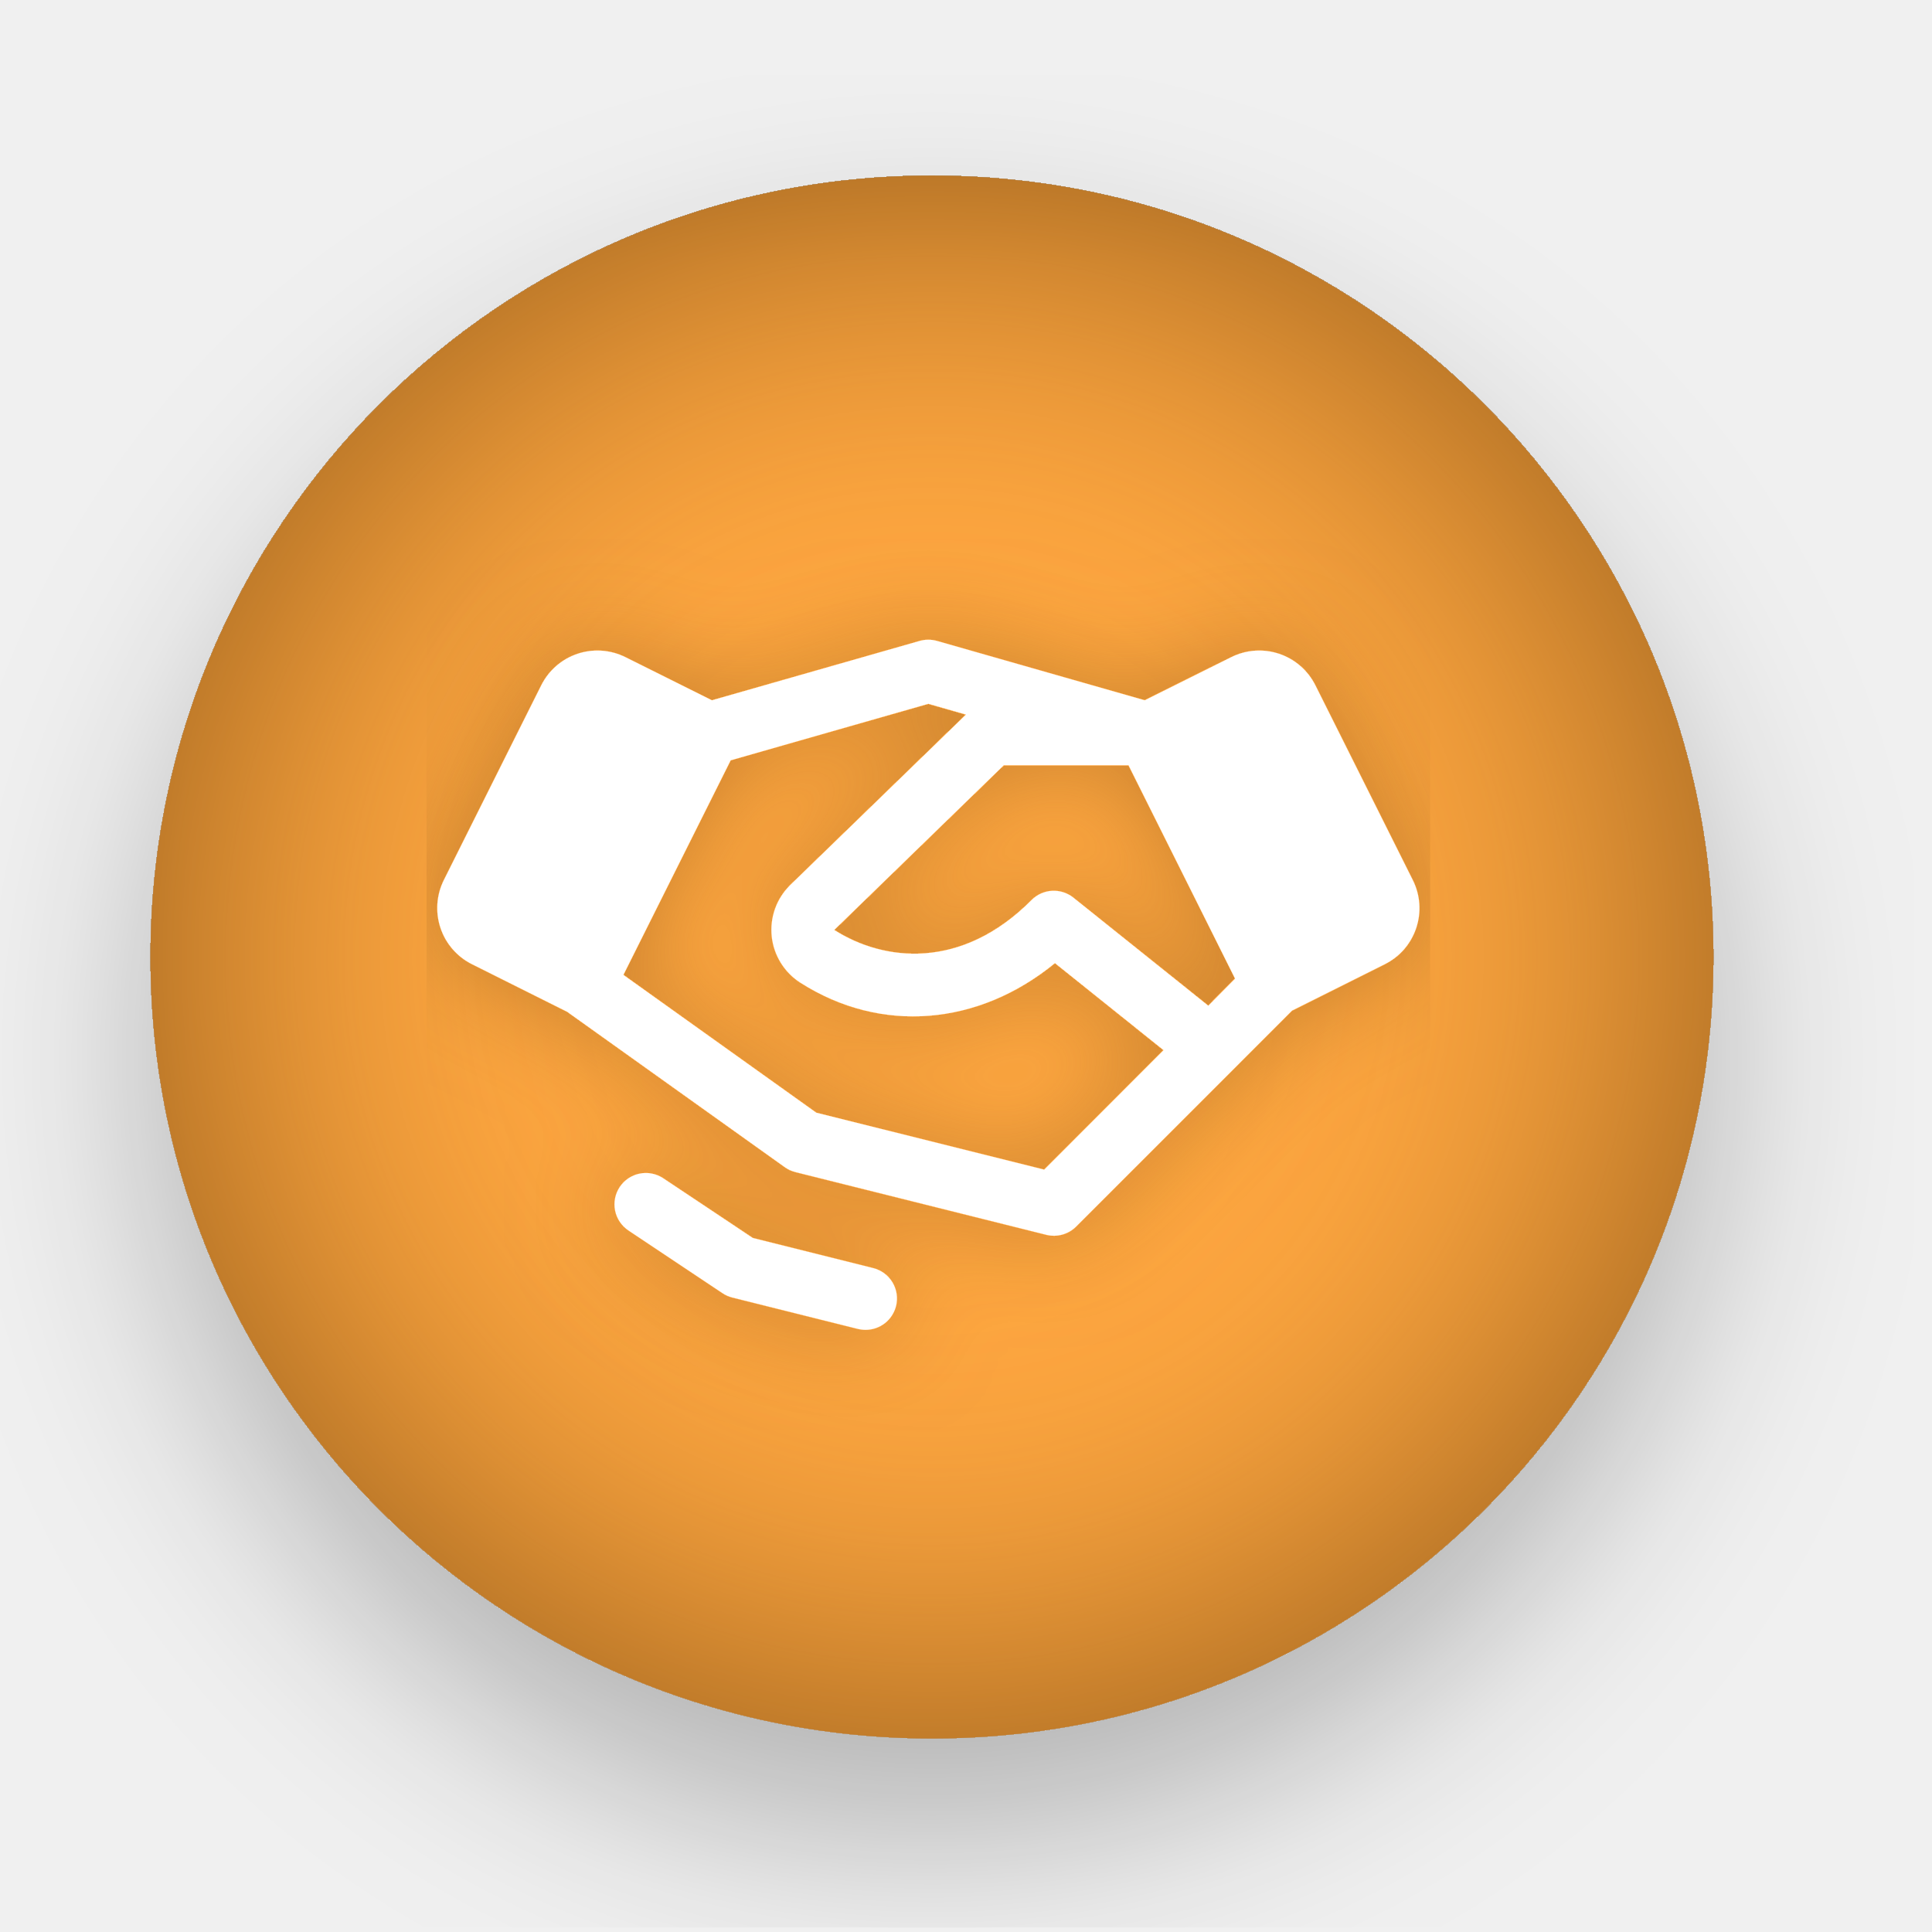
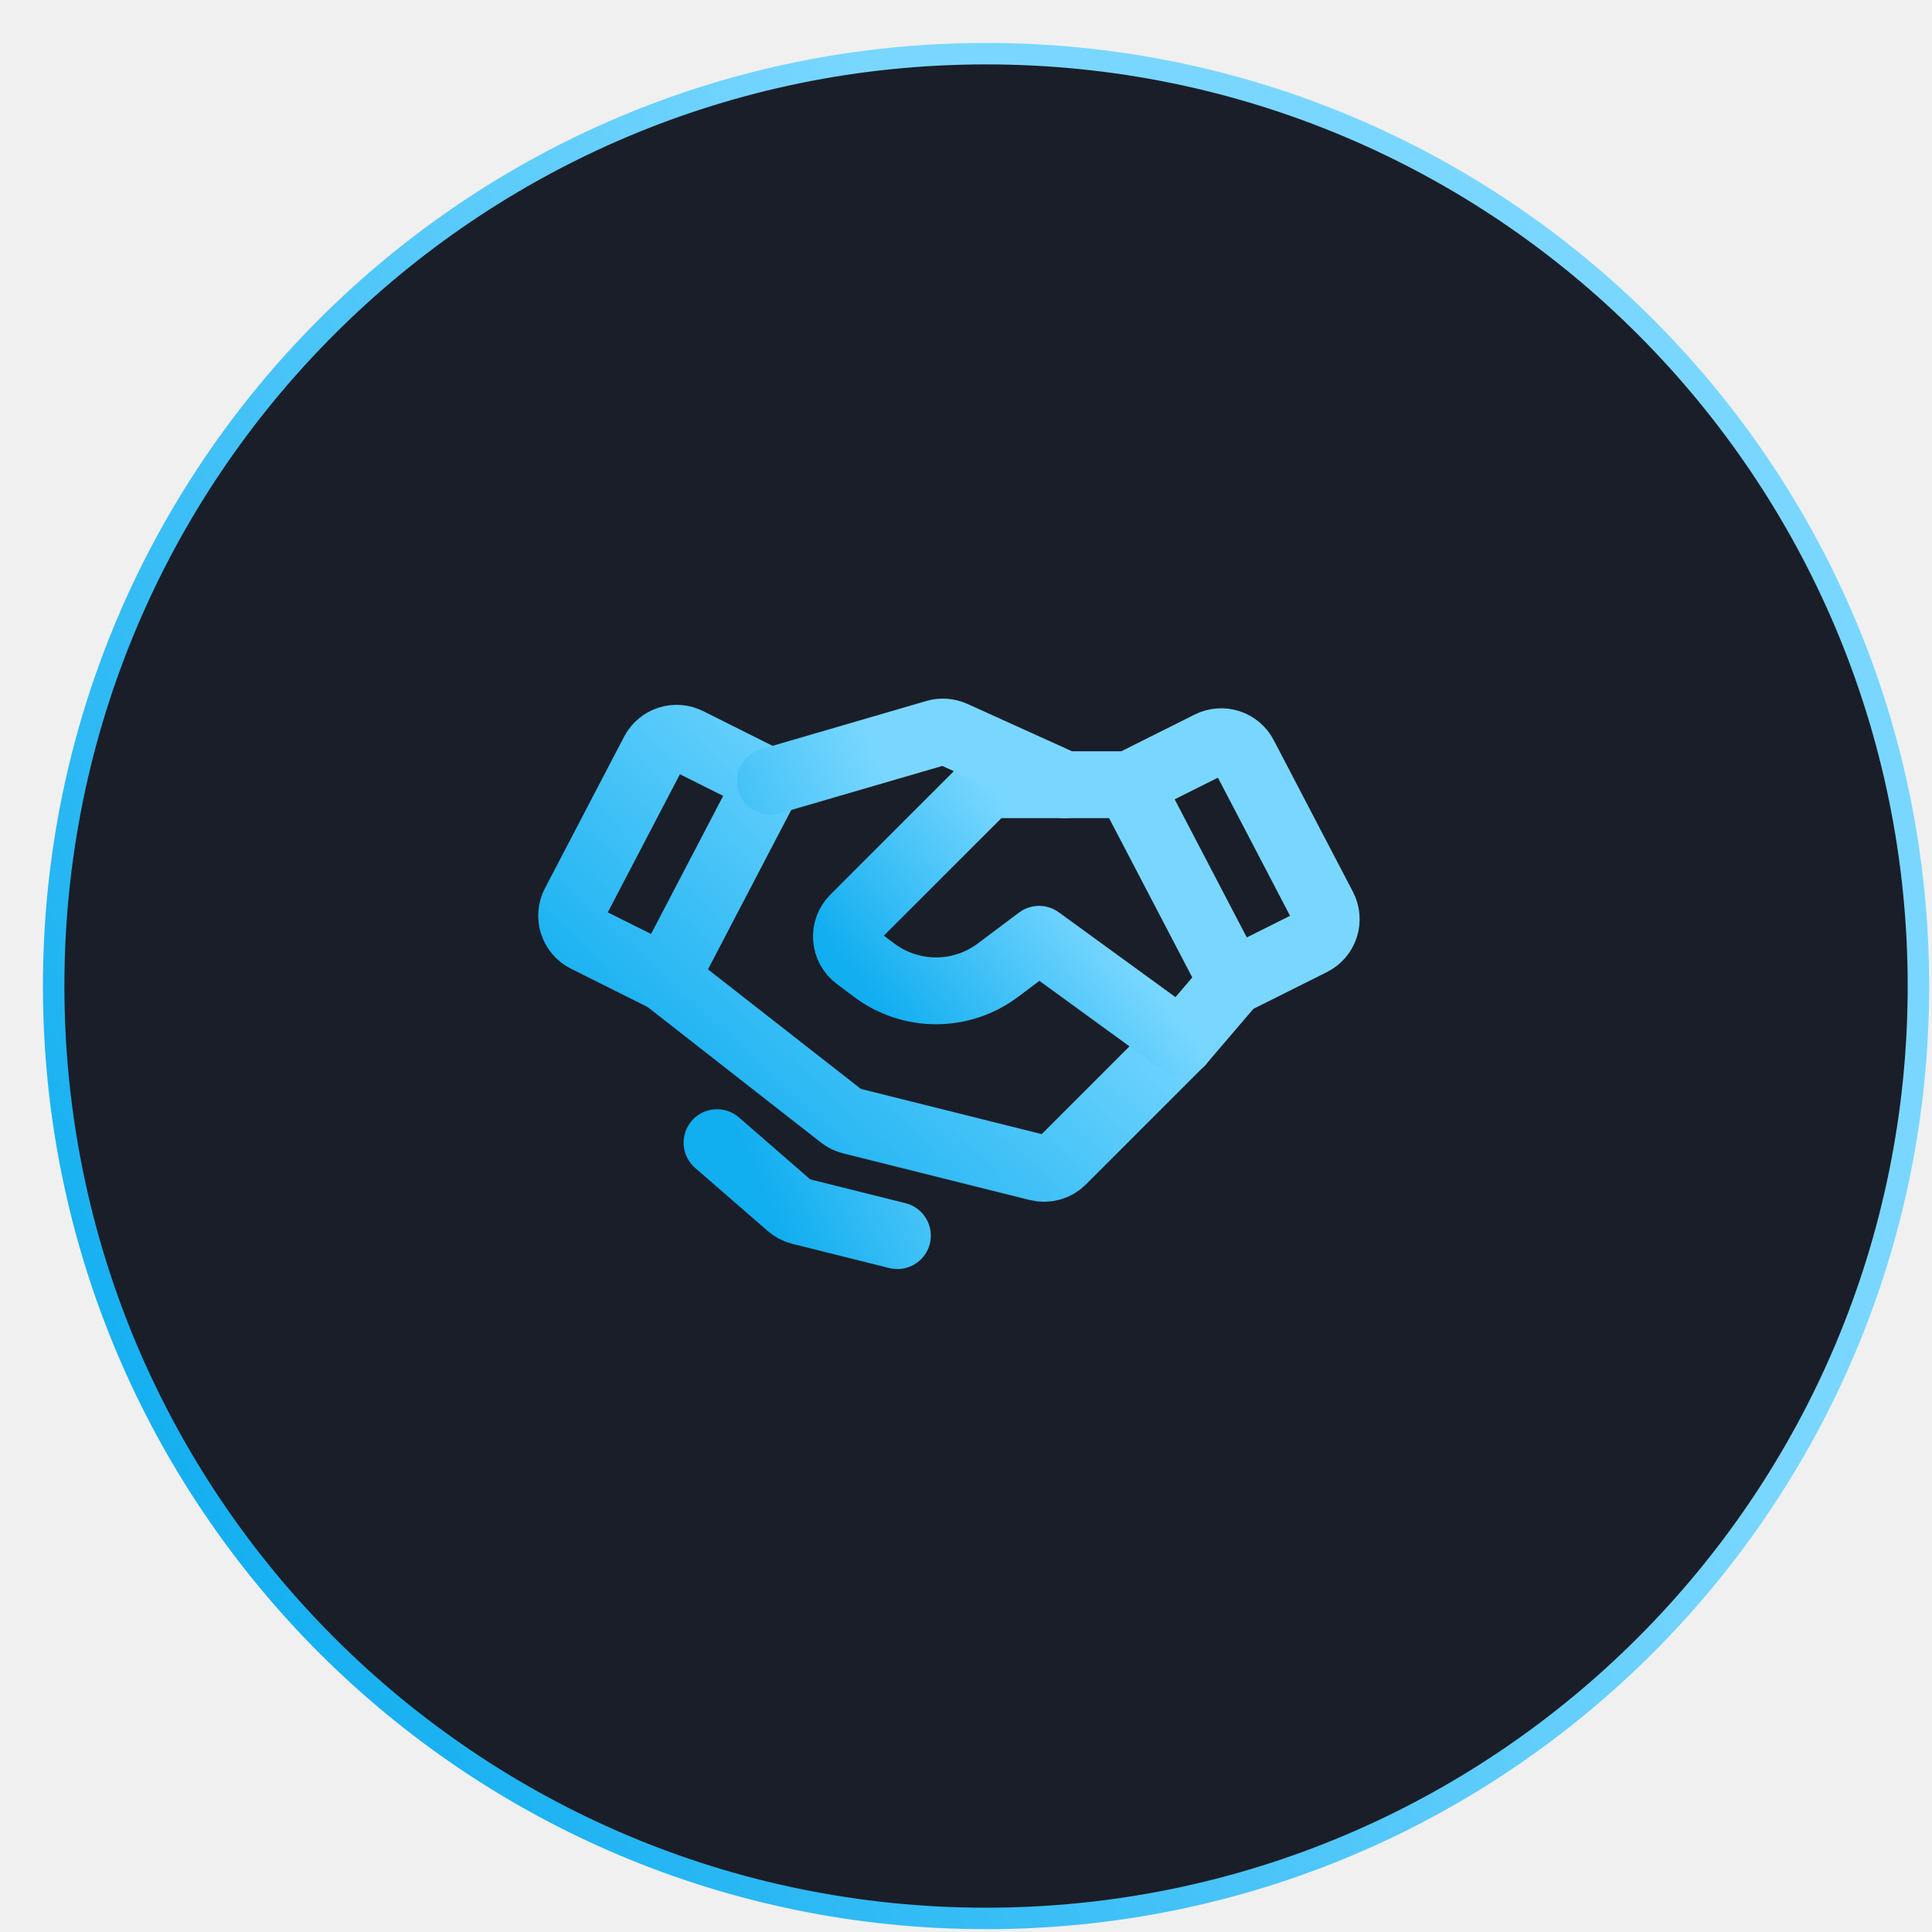
- <svg xmlns="http://www.w3.org/2000/svg" width="77" height="77" viewBox="0 0 77 77" fill="none">
-   <g clip-path="url(#clip0_2043_12597)">
-     <g filter="url(#filter0_di_2043_12597)">
-       <circle cx="37.143" cy="38.143" r="31.143" fill="#FFA740" />
-     </g>
-     <g clip-path="url(#clip1_2043_12597)">
-       <g filter="url(#filter1_d_2043_12597)">
-         <path d="M35.712 52.054C35.644 52.324 35.488 52.564 35.269 52.736C35.049 52.907 34.778 53.001 34.499 53.001C34.394 53.001 34.289 52.988 34.187 52.963L29.187 51.713C29.048 51.678 28.916 51.619 28.796 51.54L25.046 49.04C24.771 48.856 24.579 48.57 24.514 48.245C24.449 47.919 24.516 47.582 24.7 47.306C24.884 47.03 25.17 46.839 25.495 46.774C25.82 46.709 26.158 46.776 26.434 46.96L30.003 49.34L34.793 50.538C34.953 50.577 35.104 50.647 35.237 50.744C35.37 50.841 35.482 50.964 35.568 51.105C35.653 51.246 35.71 51.402 35.735 51.565C35.759 51.728 35.752 51.894 35.712 52.054ZM56.445 36.982C56.342 37.293 56.179 37.581 55.965 37.83C55.75 38.078 55.488 38.281 55.195 38.427L51.495 40.277L49.139 42.635L42.889 48.885C42.736 49.038 42.546 49.148 42.338 49.205C42.13 49.263 41.91 49.266 41.701 49.213L31.701 46.713C31.549 46.675 31.405 46.609 31.278 46.518L22.603 40.324L18.809 38.427C18.216 38.131 17.765 37.611 17.555 36.982C17.346 36.353 17.394 35.667 17.69 35.074L21.573 27.31C21.869 26.717 22.389 26.266 23.018 26.056C23.647 25.846 24.333 25.895 24.926 26.191L28.373 27.91L36.654 25.544C36.879 25.48 37.117 25.48 37.342 25.544L45.623 27.91L49.07 26.191C49.663 25.895 50.349 25.846 50.978 26.056C51.607 26.266 52.127 26.717 52.423 27.31L56.306 35.074C56.454 35.367 56.542 35.687 56.566 36.014C56.59 36.341 56.549 36.67 56.445 36.982ZM46.374 41.854L42.045 38.386C38.992 40.886 35.115 41.216 31.903 39.168C31.587 38.967 31.32 38.697 31.122 38.379C30.924 38.061 30.8 37.703 30.759 37.331C30.718 36.958 30.762 36.582 30.886 36.228C31.011 35.875 31.213 35.554 31.478 35.29C31.481 35.285 31.486 35.281 31.49 35.277L38.499 28.479L36.999 28.05L29.121 30.302L24.845 38.854L32.532 44.346L41.617 46.616L46.374 41.854ZM49.224 39.004L44.978 30.5H40.006L33.249 37.063C35.228 38.327 38.329 38.675 41.112 35.871C41.329 35.652 41.62 35.521 41.928 35.503C42.236 35.486 42.54 35.583 42.781 35.776L48.157 40.083L49.224 39.004Z" fill="white" />
-       </g>
-     </g>
+ <svg xmlns="http://www.w3.org/2000/svg" width="90" height="90" viewBox="0 0 90 90" fill="none">
+   <circle cx="45.934" cy="45.934" r="43.434" fill="#1A1E28" stroke="url(#paint0_linear_5213_3019)" />
+   <g clip-path="url(#clip0_5213_3019)">
+     <path d="M57.408 45.746L61.116 43.892C61.259 43.82 61.386 43.721 61.49 43.601C61.594 43.48 61.673 43.339 61.722 43.188C61.771 43.036 61.789 42.876 61.776 42.717C61.762 42.558 61.717 42.404 61.644 42.263L57.954 35.196C57.808 34.917 57.559 34.707 57.259 34.61C56.96 34.513 56.634 34.537 56.353 34.678L52.607 36.551L57.408 45.746ZM57.408 45.746L55.007 48.554L49.486 54.075C49.34 54.222 49.158 54.328 48.958 54.383C48.758 54.439 48.547 54.441 48.346 54.391L39.651 52.217C39.487 52.176 39.335 52.102 39.202 51.998L31.001 45.585M31.001 45.585L27.292 43.731C27.15 43.66 27.023 43.561 26.919 43.44C26.815 43.319 26.736 43.178 26.687 43.027C26.638 42.875 26.62 42.715 26.633 42.556C26.646 42.398 26.691 42.243 26.765 42.102L30.455 35.035C30.601 34.756 30.85 34.546 31.15 34.449C31.449 34.352 31.774 34.377 32.056 34.517L35.802 36.391L31.001 45.585Z" stroke="url(#paint1_linear_5213_3019)" stroke-width="3.114" stroke-linecap="round" stroke-linejoin="round" />
+     <path d="M55.007 48.557L48.405 43.756L46.485 45.196C45.654 45.82 44.643 46.157 43.604 46.157C42.565 46.157 41.554 45.82 40.723 45.196L39.91 44.586C39.772 44.483 39.658 44.352 39.576 44.201C39.494 44.05 39.445 43.883 39.433 43.711C39.42 43.54 39.445 43.368 39.505 43.206C39.566 43.045 39.66 42.899 39.781 42.777L45.653 36.906C45.764 36.794 45.897 36.706 46.042 36.646C46.188 36.585 46.344 36.554 46.502 36.554H52.606" stroke="url(#paint2_linear_5213_3019)" stroke-width="3.114" stroke-linecap="round" stroke-linejoin="round" />
+     <path d="M35.889 36.394L43.589 34.149C43.864 34.069 44.159 34.09 44.42 34.208L49.606 36.555M41.804 57.56L37.282 56.43C37.099 56.384 36.929 56.295 36.786 56.171L33.402 53.23" stroke="url(#paint3_linear_5213_3019)" stroke-width="3.114" stroke-linecap="round" stroke-linejoin="round" />
  </g>
  <defs>
-     <filter id="filter0_di_2043_12597" x="-2" y="3" width="78.286" height="78.285" filterUnits="userSpaceOnUse" color-interpolation-filters="sRGB">
-       <feFlood flood-opacity="0" result="BackgroundImageFix" />
-       <feColorMatrix in="SourceAlpha" type="matrix" values="0 0 0 0 0 0 0 0 0 0 0 0 0 0 0 0 0 0 127 0" result="hardAlpha" />
-       <feOffset dy="4" />
-       <feGaussianBlur stdDeviation="4" />
-       <feComposite in2="hardAlpha" operator="out" />
-       <feColorMatrix type="matrix" values="0 0 0 0 0 0 0 0 0 0 0 0 0 0 0 0 0 0 0.25 0" />
-       <feBlend mode="normal" in2="BackgroundImageFix" result="effect1_dropShadow_2043_12597" />
-       <feBlend mode="normal" in="SourceGraphic" in2="effect1_dropShadow_2043_12597" result="shape" />
-       <feColorMatrix in="SourceAlpha" type="matrix" values="0 0 0 0 0 0 0 0 0 0 0 0 0 0 0 0 0 0 127 0" result="hardAlpha" />
-       <feOffset />
-       <feGaussianBlur stdDeviation="8" />
-       <feComposite in2="hardAlpha" operator="arithmetic" k2="-1" k3="1" />
-       <feColorMatrix type="matrix" values="0 0 0 0 0.562 0 0 0 0 0.348 0 0 0 0 0.096 0 0 0 1 0" />
-       <feBlend mode="normal" in2="shape" result="effect2_innerShadow_2043_12597" />
-     </filter>
-     <filter id="filter1_d_2043_12597" x="13.427" y="21.496" width="47.147" height="35.504" filterUnits="userSpaceOnUse" color-interpolation-filters="sRGB">
-       <feFlood flood-opacity="0" result="BackgroundImageFix" />
-       <feColorMatrix in="SourceAlpha" type="matrix" values="0 0 0 0 0 0 0 0 0 0 0 0 0 0 0 0 0 0 127 0" result="hardAlpha" />
-       <feOffset />
-       <feGaussianBlur stdDeviation="2" />
-       <feComposite in2="hardAlpha" operator="out" />
-       <feColorMatrix type="matrix" values="0 0 0 0 0.561 0 0 0 0 0.349 0 0 0 0 0.098 0 0 0 0.5 0" />
-       <feBlend mode="normal" in2="BackgroundImageFix" result="effect1_dropShadow_2043_12597" />
-       <feBlend mode="normal" in="SourceGraphic" in2="effect1_dropShadow_2043_12597" result="shape" />
-     </filter>
-     <clipPath id="clip0_2043_12597">
-       <rect width="76.82" height="76.82" fill="white" />
-     </clipPath>
-     <clipPath id="clip1_2043_12597">
-       <rect width="40" height="40" fill="white" transform="translate(17 18)" />
+     <linearGradient id="paint0_linear_5213_3019" x1="12.105" y1="80.203" x2="67.242" y2="45.934" gradientUnits="userSpaceOnUse">
+       <stop stop-color="#11AEF0" />
+       <stop offset="1" stop-color="#79D7FF" />
+     </linearGradient>
+     <linearGradient id="paint1_linear_5213_3019" x1="30.671" y1="52.223" x2="44.641" y2="36.991" gradientUnits="userSpaceOnUse">
+       <stop stop-color="#11AEF0" />
+       <stop offset="1" stop-color="#79D7FF" />
+     </linearGradient>
+     <linearGradient id="paint2_linear_5213_3019" x1="41.221" y1="47.237" x2="49.431" y2="40.615" gradientUnits="userSpaceOnUse">
+       <stop stop-color="#11AEF0" />
+       <stop offset="1" stop-color="#79D7FF" />
+     </linearGradient>
+     <linearGradient id="paint3_linear_5213_3019" x1="35.266" y1="54.98" x2="47.168" y2="49.87" gradientUnits="userSpaceOnUse">
+       <stop stop-color="#11AEF0" />
+       <stop offset="1" stop-color="#79D7FF" />
+     </linearGradient>
+     <clipPath id="clip0_5213_3019">
+       <rect width="38.41" height="38.41" fill="white" transform="translate(25 25.6218)" />
    </clipPath>
  </defs>
</svg>
